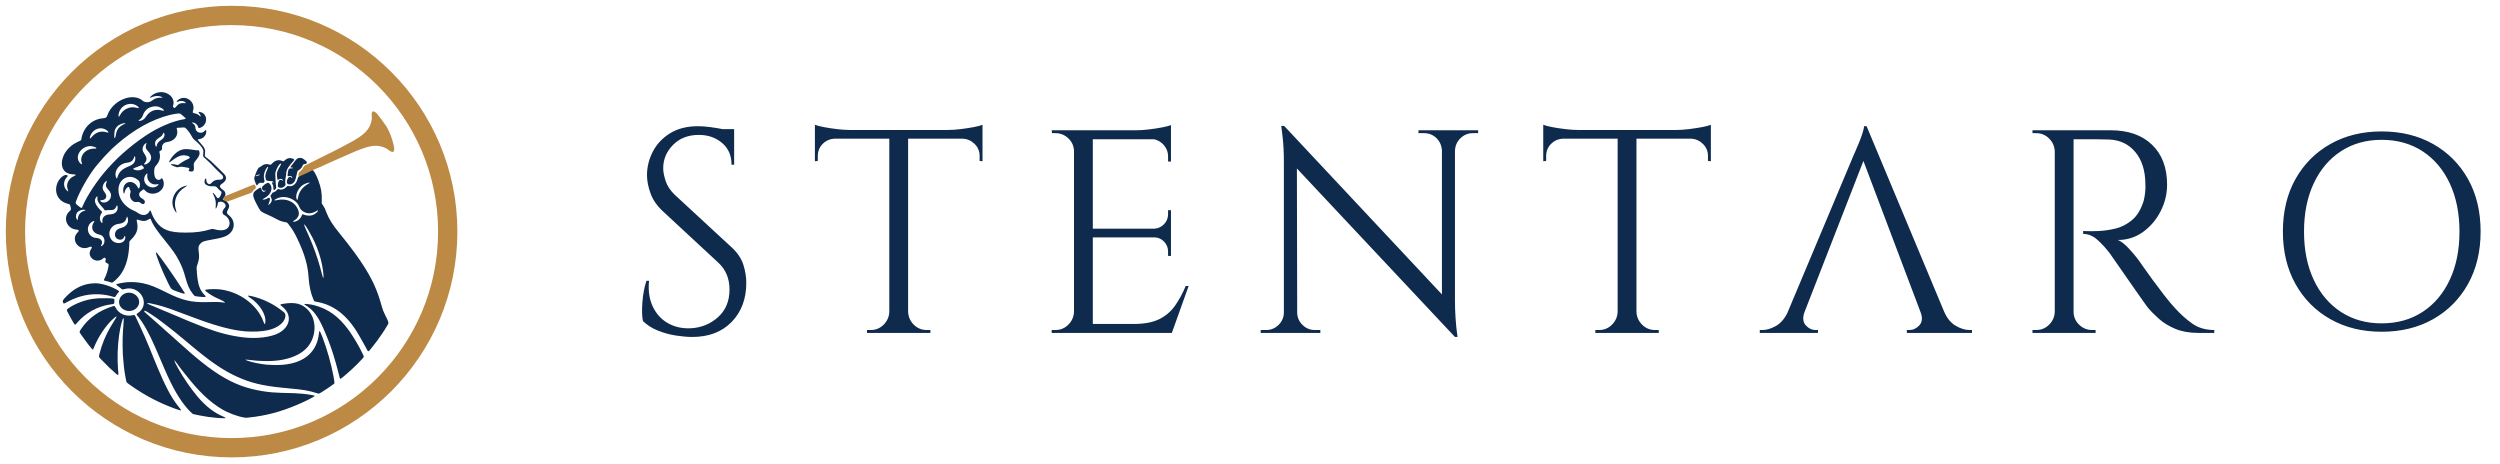
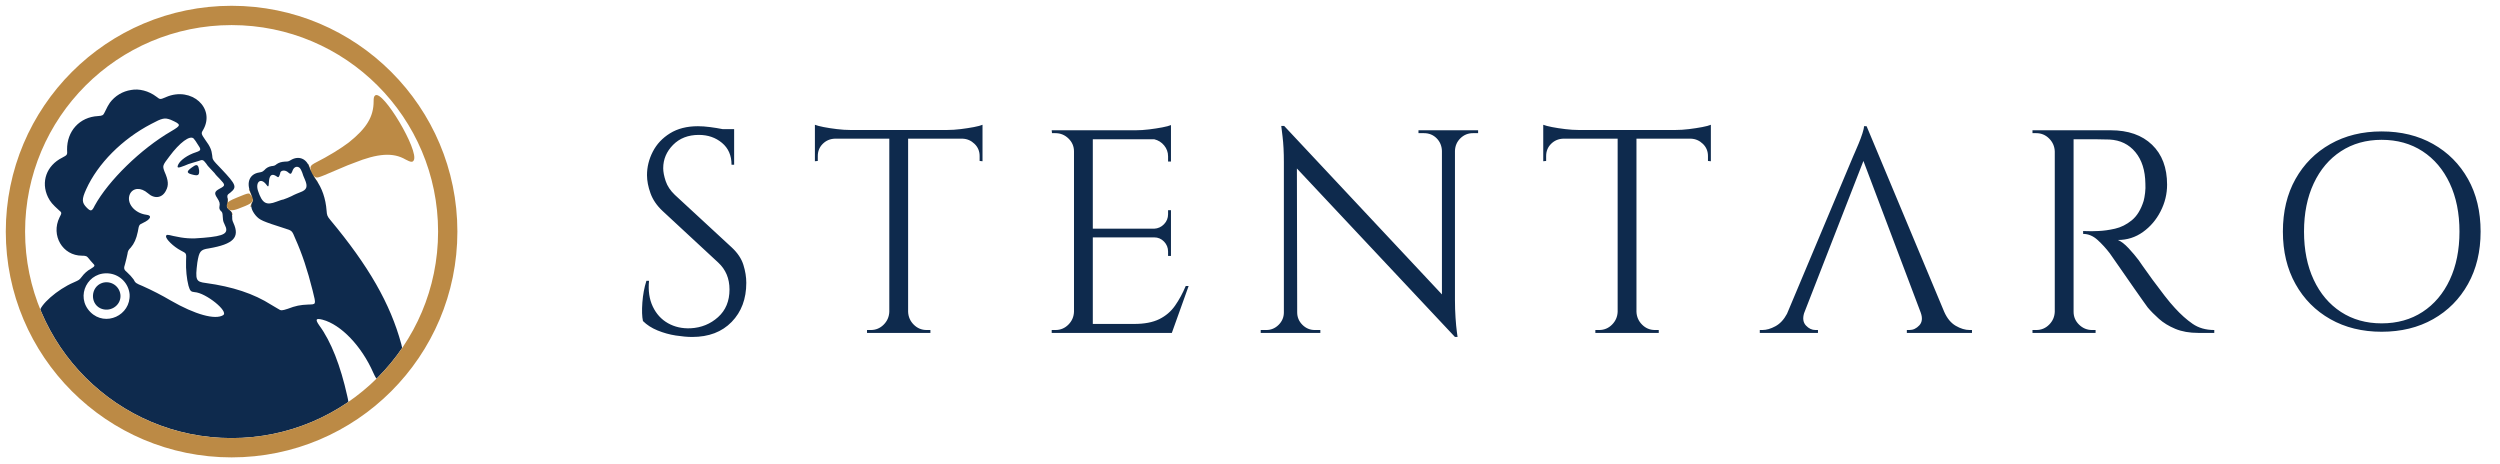
<svg xmlns="http://www.w3.org/2000/svg" viewBox="0 0 1295.4 240" role="img" aria-label="Stentaro">
  <svg x="0" y="0" width="240" height="240" viewBox="0 0 240 240">
    <clipPath id="stentaro-window">
-       <circle cx="120" cy="120" r="97" />
+       <circle cx="120" cy="120" r="107" />
    </clipPath>
    <g fill-rule="evenodd" clip-path="url(#stentaro-window)">
-       <path fill="#bc8a45" d="M193.11 57.76c-.48.24-.58.73-.48 2.86.05.68.05.88-.05 1.46-.44 2.91-1.75 5.14-4.27 7.33-2.47 2.08-4.66 3.4-13.97 8.2-2.96 1.5-13.1 6.6-16.01 8-.73.34-.78.39-1.12 1.07a5.4 5.4 0 0 1-1.65 2.13c-.68.49-.73.59-.92 1.6-.1.88.05 1.02.77.73q.3-.15.4-.14c0 .05-.25.14-.5.24-.72.29-.87.48-.72.68.29.24.34.24 3.15-1.02l1.41-.63c.24-.1.78-.39 1.26-.58.44-.25 1.12-.59 1.5-.73.83-.3.68-.87-.19-.63q-.51.13.44-.24c.39-.15 1.16-.44 1.74-.73l2.53-1.07 2.52-1.16c.58-.3 1.46-.68 1.9-.88.77-.29 2.42-1.06 3.44-1.5.24-.15.77-.39 1.16-.54l1.9-.82c.63-.3 1.6-.73 2.08-.92.44-.2 1.21-.54 1.7-.73 1.9-.87 4.8-2.09 5.38-2.28 5-1.9 7.77-2.28 10.87-1.6 1.56.39 2.72.92 4.22 2.04 2.19 1.65 3.1.87 2.48-2.24a36 36 0 0 0-5.53-12.9c-2.14-3.2-4.47-5.39-5.44-5m-61.96 38a50 50 0 0 0-2.9 1.16c-.2.1-.88.34-1.46.58-.63.29-1.46.63-1.85.77-.82.34-5.38 2.24-6.84 2.77-1.6.63-1.6.63-2.13 1.46-.49.82-.49.97.14 1.16l.83.39c.77.39.97.39 1.94 0a31 31 0 0 1 1.6-.54c.44-.19 1.31-.48 1.9-.72.53-.2 1.6-.59 2.32-.88.73-.24 1.5-.53 1.75-.63.2-.1 1.02-.39 1.84-.68 2.04-.77 2.09-.77 2.28-.92.05-.1.2-.29.3-.44a4 4 0 0 1 1.06-1.2c.73-.59.78-.69.49-1.51-.34-.97-.49-1.02-1.27-.78m-14.55 5.18a8 8 0 0 0-1.8 2.23c-.04.2.93 1.17 1.31 1.31.1.05.49.2.78.34.53.25 1.16.4 1.16.3 0-.3-1.11-1.07-1.89-1.31-.63-.25-.63-.25-.68-.34q-.06-.24.25-.68c.1-.1.24-.34.34-.54.1-.14.24-.39.33-.48q.3-.38.4-.83c.04-.2.04-.2-.2 0" />
-       <path fill="#0e2a4d" d="M82.88 47.77a7.4 7.4 0 0 0-4.7 2.13c-.64.68-.59.92.04.63.2-.1.53-.24.78-.34 1.5-.58 3.49-.63 4.75 0 .68.34.63.44-.24.44-1.84-.1-3.3.34-4.76 1.5q-1.6 1.31-4.02.59c-.2-.1-.34-.15-.68-.44-5.2-4.66-15.72-.34-18.44 7.52-.39 1.16-.73 1.36-2.38 1.5-5.62.49-10.14 4.8-11.06 10.68-.1.73 0 .68-2.33 1.74-9.17 4.42-10.72 16.3-2.18 16.6q2.75.08.78.87c-2.96 1.31-4.37 4.27-3.35 6.94.43 1.16.39 1.3-.34.68-2-1.75-2.09-4.85-.15-6.94.58-.63.63-.73.39-.92-1.4-1.21-4.66 1.55-5.53 4.7-1.4 4.66 1.02 8.83 5.72 9.95 1.07.3 1.07.3 1.36 1.46.34 1.5.3 1.65-.34 2.23-3.98 3.3-1.65 9.41 3.64 9.7q1.67.14.44 1.36c-4.03 3.98.73 10.1 5.97 7.67 1.11-.54 1.7 0 1.02.92-2.87 4.03 2.62 8.3 6.3 4.85.73-.68 1.56.15 1.12 1.12-.34.68 0 1.2.92 1.55.68.24.73.39.63 1.3a21 21 0 0 1-1.99 6.36c-.58 1.07-.53 1.22.34 1.41a18 18 0 0 1 2.57.68c.97.39.97.39 2.19-.63 3.59-3 5.87-7.13 6.93-12.66.4-1.9.73-5.24.73-7.09 0-.77 0-.72 1.02-1.8 2.96-2.9 3.79-5.57 2.86-9.4-.19-.88-.04-.98.93-.68 2.32.82 3.78.72 5.38-.4.58-.38.78-.33 1.07.44.87 2.14 2.04 3.98 4.07 6.65l.98 1.31c.24.3.72.92 1.11 1.36 5.63 7.08 6.4 8.15 8.35 11.84a38 38 0 0 1 3.25 8.49c1.26 4.46 2.08 6.3 3.83 8.54.87 1.16 1.07 1.3 1.84 1.36.15.05.68.1 1.12.14 3.93.44 4.32.34 3.15-.82-2.52-2.67-3.44-5.39-3.93-11.4-.24-3.06-.24-2.91.1-3.93 1.07-3.01 1.21-4.37.83-7.04-.34-2.33-.15-3.25 1.06-4.46.97-.92 1.5-1.12 6.65-2.04 3.35-.58 5.34-1.12 6.7-1.84 4.36-2.28 5-7.48 1.35-10.48-1.3-1.02-1.4-1.56-.63-3.01.63-1.22.73-1.65.59-2.33a3.7 3.7 0 0 0-2.53-2.48c-.87-.34-.92-.43-.48-1.06.1-.1.24-.34.34-.54.1-.14.24-.39.34-.48.82-1.02.48-2.53-.78-3.35q-2.77-1.8-.73-3.1c2.82-1.85 3.01-3.64.68-5.78l-3.2-3.15c-3.2-3.16-3.3-3.2-5.48-4.85-.73-.54-.83-.73-.63-1.9.29-2.18 0-2.86-2.62-5.82-1.41-1.55-1.41-1.6-.44-1.7a4.3 4.3 0 0 0 3.35-2.28c.63-1.36.43-3.15-.3-2.18-1.6 2.04-4.8 1.16-4.94-1.31-.05-1.17-.44-1.8-1.41-2.43-.58-.34-.58-.43 0-.43 1.21 0 2.43 1.02 2.81 2.33.25.72.63.72 1.9 0 3.25-1.9 2.86-6.85-.63-7.72q-1.69-.42-.68.68c.53.63.82 1.21.68 1.5-.1.15-.1.15-.54-.29a4.5 4.5 0 0 0-2.33-1.21c-1.3-.34-1.36-.39-1.06-1.36 1.6-4.8-4.23-8.83-7.91-5.48-.88.78-.78 1.07.2.68 1.4-.54 2.85-.39 3.68.39.48.43.39.53-.44.43-1.94-.2-3.1.34-4.36 1.9-.54.67-.68.72-1.17.38-.44-.29-.48-.48-.24-1.26.97-3.69-2.48-7.03-6.9-6.7m-14.36 6.11c1.3.2 2.76.92 3.3 1.7.29.48.1.58-.78.34-2.09-.54-3.64-.44-5.34.39a7.2 7.2 0 0 0-3.5 3.4c-.57 1.1-.86 1.01-.77-.25a6.3 6.3 0 0 1 7.09-5.58m12.9 1.26c1.41.24 3.3 1.31 3.5 1.99.04.34-.1.39-1.07.1-3.4-.92-6.3.24-8.25 3.3-.78 1.3-2.13 2.13-3.35 2.13-.63 0-.63-.14.05-.63a4 4 0 0 0 1.75-2.33c1.07-2.72 2.81-4.12 5.67-4.56.3-.05 1.27-.05 1.7 0m11.99 3.74c.34.2 2.62 2.18 2.76 2.37.15.3 0 .4-.77.54-5 .77-11.45 3.35-17.28 6.84-7.52 4.56-16.15 11.74-21.59 17.95-.24.24-.58.68-.82.87-5.15 5.73-10.72 14.12-12.96 19.56-.38 1.02-.43 1.02-1.8-.05-1.84-1.36-1.93-1.55-1.54-2.67 1.8-5.1 6.74-13.78 10.48-18.3.19-.18.43-.52.58-.72a112 112 0 0 1 7.37-8c1.6-1.46 2.19-2 2.91-2.62 8.79-7.62 18-12.72 26.98-15 2.57-.63 5.2-1.02 5.68-.77m-28.48 5q.28.06-.25.29c-2.71 1.2-4.07 2.76-4.5 5.09-.35 2.04-.64 2.67-.88 2.14-.15-.25-.05-3.01.14-3.7a5 5 0 0 1 2.87-3.24c.82-.44 2.23-.73 2.62-.59m30.9 2.27c.88.49 2.48 2.58 3.6 4.61a4.6 4.6 0 0 0 1.4 1.8c2.09 1.65 3.88 3.69 4.37 4.9.24.68.29 1.02.14 2.04-.2 1.7-.24 1.6 1.26 2.86A69 69 0 0 1 111.3 87c.24.29 1.07 1.07 1.75 1.74 2.28 2.14 2.18 2.04 2.37 2.43.59 1.21-.1 1.99-1.84 1.94-1.94 0-2.91.44-4.17 1.85-1.02 1.16-2.57 0-2.52-1.9.04-1.16-.83-.43-.93.73-.05 1.17.25 1.7 1.26 2.18 1.31.54 1.46.59 3.16.54 1.21-.05 1.7.14 2.33.92a8 8 0 0 0 1.55 1.55c.58.39.63.49.44 1.26-.59 2.09-1.75 3.1-2.38 2-.97-1.7-2.72-3.26-1.9-1.7 1.22 2.37 1.56 3.97 1.37 6.25-.1 1.27-.1 1.27 0 1.27.29 0 .87-1.27 1.06-2.48.1-.63.15-.78.44-.87 2.04-.97 4.66 1.36 3.25 2.9-1.46 1.51-1.65 3.16-.44 3.74 3.79 1.95 3.84 6.85.05 7.77-1.45.34-2.76.29-5-.3a3 3 0 0 0-2.08 0c-4.03 1.22-7.81 1.75-13.1 1.7-8.3 0-12.08-1.45-15.29-5.96a19 19 0 0 1-2.28-4.47c-.48-1.3-.58-1.36-1.01-.53-1.12 2.18-3.7 2.43-6.12.68a6 6 0 0 0-1.8-1.02c-4.84-1.94-8.14-6.36-8.1-10.87 0-6.06 6.21-8.88 10.48-4.75.73.68.93 2.52.34 3.73-.24.54-.43.49-.77-.2-2.14-4.4-7.57-3.48-7.57 1.37 0 1.65.48 2.42.73 1.11.34-1.94 2.18-3.64 2.47-2.23.1.49.15.63.39 1.12.29.53.34.72.1 1.45-.44 1.5-.2 2.72.82 3.79.83.82 1.36 1.06 2.57.92.92-.1 1.36 0 2.09.63q1.3 1 1.9-.1c.43-.82-.06-1.7-1.32-2.33-1.84-.97-2.04-2.9-.34-3.97.24-.15.54-.4.68-.49.44-.44.53-.39 1.02.1 3.5 4.02 10.67 1.02 9.85-4.13-.24-1.55-.92-2.42-1.4-1.74-.64.92-2.14.72-2.87-.44-.87-1.26-.87-5.1-.05-5.97 2.14-2.28 2.82-4.46 2.18-7.03-.14-.73-.14-.78.44-1.07.78-.34.92-.63.83-1.65-.05-1.5.97-2.67 2.57-2.86 3.64-.4 5.97-3.16 5.24-6.21-.34-1.22-.34-1.22 1.16-1.22.54 0 1.17-.05 1.46-.1a4 4 0 0 1 1.45.05m-42.4.49c1.02.24 2.18.97 2.62 1.6.39.49.2.58-.73.34-3.1-.92-5.73-.05-7.86 2.52-.83 1.02-1.12.88-.73-.48.83-2.86 3.98-4.7 6.7-3.98M85.05 69c.58 1.21-.1 2.62-1.84 3.73-1.26.88-1.85 1.65-2.04 2.96-.2.97-.87-.29-.82-1.45.04-1.17.53-1.85 2.08-2.86 1.36-.88 1.6-1.12 1.94-1.95.3-.72.44-.87.68-.43m-9.12 5.24c0 .1-.05.29-.15.48-.53 1.46-.29 2.38 1.02 3.74 1.9 1.99 2.04 4.17.34 5.72-1.26 1.22-3.25 1.5-2.18.34 1.31-1.5 1.26-2.9-.2-4.9-1.06-1.5-1.16-2.86-.29-4.27.44-.77 1.46-1.5 1.46-1.11m-27.95 1.6c2.04.44 2.67 1.26 1.02 1.16-3.1-.1-5.97 1.75-6.7 4.32a4.6 4.6 0 0 0 .1 3.1c.44 1.32-.87.59-1.65-.96-1.89-3.79 2.72-8.64 7.23-7.62m21.98 5.24c.24.53.2 1.9-.14 2.62-.49 1.11-1.36 1.8-3.25 2.57-3.2 1.26-4.95 2.86-5.63 5.34-.34 1.11-.58 1.16-.92 0-.93-3.35 1.94-6.94 5.92-7.33 1.94-.2 3-1.02 3.54-2.81.2-.59.34-.68.48-.4m3.69 4.75c.1.1.34.4.53.54.63.68.54.87-.34 1.3a4.8 4.8 0 0 1-4.07.3c-1.26-.39-1.07-.63 1.4-1.5.49-.2 1.17-.5 1.46-.59.63-.34.73-.34 1.02-.05M76.37 90c.05.1.05.24-.05.68-.39 2.86 2.04 5.33 4.8 4.85 1.21-.25 1.36-.1.63.58-2.96 2.72-8.05-.49-6.89-4.32.4-1.11 1.26-2.23 1.5-1.8m-21.01 3.83c.05.05-.05.39-.2.73-.48 1.5-.29 2.47.97 3.73 1.27 1.36 1.65 2.48 1.27 3.98-.59 2.18-3.45 3.45-5.1 2.23-.53-.43-.44-.77.2-.77 2.52 0 3.4-2.09 1.7-4.13-1.07-1.3-1.27-2.37-.69-3.88.44-1.07 1.7-2.33 1.85-1.9m-4.85 8.05v.34c-.25 1.7.38 2.91 2.86 5.53.24.25.48.54.63.78.24.53.34.58 1.07.44.43-.1.68-.1 1.84-.1 2.14.05 2.72-.34 3.54-2.23.4-.88.73.97.4 1.99-.5 1.55-1.76 2.37-3.9 2.47-2.7.15-4.16 1.6-3.87 3.88.1.63-.05.73-.44.4-1.11-1.08-1.16-3.16-.1-4.76.49-.78.54-.73-.53-1.75-1.99-1.9-3.06-4.03-2.77-5.39.25-.97 1.07-2.03 1.27-1.6m-6.46 6.94q.6.23-.29.44a4.4 4.4 0 0 0-3.4 4.07c-.04.73-.14.83-.43.44-.78-.92-.73-2.57.1-3.69.82-1.02 3-1.74 4.02-1.26m21.93 3.6c.4.53.49 2.03.25 2.8-.54 1.56-1.56 2.38-3.35 2.87-2.18.58-3.2 1.6-3.3 3.35-.15 2.9 3.98 3.93 4.8 1.2.25-.82.68-.18.54.79-.49 3.15-5.39 3.49-7.38.48-2.13-3.3-.1-7.42 3.98-7.9 2.38-.3 3.54-1.17 4.03-3.06.14-.68.24-.78.43-.54m-17.07 2.13c0 .14 0 .24-.3.68-1.74 2.71-.68 5.48 2.53 6.26.97.24 1.21.33 1.65.63 1.8 1.2 1.8 4.31 0 5.33q-.83.44-.34-.39c1.16-1.84-.05-3.59-2.53-3.73a4.53 4.53 0 0 1-1.74-8.64c.43-.2.73-.24.73-.14M95.49 77.3c-2.52.25-5.04 2.1-7.03 5.05-1.17 1.75-1.12 2.18.05 1.31 4.07-3.1 5.87-3.69 8.83-2.86 1.16.34 1.3 1.16.2 1.55a19 19 0 0 0-3.99 2.23c-.34.24-.73.49-.87.63-.44.3-.58.34-1.17.2-.92-.3-2.76-.44-2.9-.3-.2.25.19.5 1.64 1.07 1.46.59 1.46.59 2.24.4 1.06-.25 1.64-.25 3.49.09.53.05 1.16.2 1.4.24.78.1.93.39.54 1.07-.3.44-.24.63.24.73 1.94.58 2.52-.1 2.28-2.48-.14-1.55-.1-1.8 1.26-3.4 1.5-1.79 2-3.05 1.56-4.36-.25-.68-.34-.78-.83-.58-.34.05-.58.05-1.94-.2-2.38-.34-2.67-.39-3.64-.43-.53 0-1.16.04-1.36.04m.97 18.93c-5.48 1.06-8.73 7.32-6.3 12.13.87 1.8 1.7 2.47 1.16 1.02-1.75-5.05.05-9.76 4.9-12.62.92-.53.97-.68.24-.53m58.27-14.32c-.87.25-1.16.54-2.76 2.67-.39.54-.83 1.07-.92 1.22-.73.77-.73.97.05 1.01 1.06.1 1.16.34.14.4-1.6.04-1.84.33-2.08 2.37-.25 1.8-.2 1.9.58 1.65.87-.24 1.7.2 1.7.92 0 .3-.05.3-.25.05-.82-1.21-2.08-.44-2.52 1.6-.49 2.38 2.81 2.38 4.08 0 .29-.58.67-1.84 1.11-3.93.24-1.16.3-1.3.63-1.5a5 5 0 0 0 2.33-2.57c.34-.64.39-.68.83-.73 1.4-.15 1.8-.83.92-1.6-1.5-1.5-2.57-1.9-3.84-1.56m-5.14.05c-.82.2-1.3.44-1.99 1.07-.63.63-.73.68-1.45.34-1.85-.78-3.64-.3-5.2 1.4-.63.69-.53.69-1.89.35a4 4 0 0 0-3.49.87c-.3.2-.73.48-.92.58-.78.39-.97.68-1.8 2.52-.53 1.27-.68 1.65-.68 1.9 0 .1-.1.29-.2.48-.38.68-.28 1.6.4 3.25.58 1.5.77 1.6 1.21.88a1.9 1.9 0 0 1 2.09-.88c.48.15.68.15 1.06-.2.4-.33.44-.53.15-1.64-.39-1.8-.15-3.15.87-5.2.44-.82.93-1.35 1.17-1.16.1.1.05.15-.34 1.12l-.54 1.3-.34 1.03c-.24.87-.29 1.3-.14 2.04.29 1.5.39 1.6 1.16 1.65.3.04.63.1.78.1q.3.08.87.09c.78 0 1.36.29 1.36.68 0 .1 0 .1-.29 0q-.87-.23-.29.77c.39.73.53 1.46.53 2.33 0 .83.2 1.02.68.68.63-.39.88-1.02.73-1.55-.15-.44-.24-1.75-.3-3.35-.04-.87-.09-1.8-.09-2.04-.2-1.55 0-2.42.92-4.36.68-1.36 1.5-2.33 1.9-2.28.29.05.14.48-.49 1.55s-.73 1.21-.87 1.6c-.05.15-.2.44-.24.58-.4.73-.49 1.41-.4 2.67.06.39.1.97.15 1.26.05.88.15.93.83.59.73-.4 1.36-.4 1.8 0 .38.34.48.87.14.58-.68-.54-1.55-.49-1.94.14a5.3 5.3 0 0 0-.49 2.91c.78 1.7 4.56.2 3.88-1.55-.19-.48-.19-1.16.05-2.57.15-.68.24-1.55.34-2.47.1-1.41.44-2.33 1.12-3.35a29 29 0 0 1 2.42-3.01c.3-.3.54-.63.59-.68.24-.63-1.5-1.26-2.82-1.02m-15 8.54c.1.1.06.15-.43.34-.24.05-.63.2-.92.3-.53.19-.63.23-.73.09-.24-.3 1.7-.97 2.09-.73m27.03-2.13c-.1.05-.43.24-.77.38-.83.44-1.5.78-4.37 2.04-2.13.92-1.99.78-2.33 2.04-.68 2.57-2.57 4.03-4.56 3.6-.58-.15-.58-.2-1.21.48-1.17 1.2-2.48 1.6-3.74 1.16-.63-.24-.72-.2-1.16.39-.44.53-1.07.97-1.85 1.21-.38.1-.53.24-.82.78l-.44.68c-.29.39-.29.48 0 1.02.68 1.3.63 2.13-.29 3.2-1.07 1.21-1.3 1.11-.73-.2.88-1.99.59-3.2-.58-2.47-.92.53-1.8.82-2.38.73-.58-.05-.48-.2.49-.68 3-1.46 4.51-4.42 3.44-6.65-.53-1.16-1.5-1.7-2.08-1.16q-.24.17-.39.24c-.34.05-1.4.92-1.84 1.45-.83 1.12.34 2.72 1.5 2.14.53-.24.34.05-.29.44-.78.53-1.55-.05-1.84-1.41-.15-.73-.25-.78-1.31-.15-3.79 2.28-3.84 3.25-.05 10.1 1.02 1.84 1.3 2.08 5.1 3.73 1.54.68 2.27 1.07 4.07 2a13 13 0 0 0 4.8 1.69c.73.1.78.14 1.36.87.14.24.53.78.87 1.17 1.26 1.55 2.53 3.73 4.03 6.89 3.59 7.61 5.24 13.3 5.63 19.55.34 4.75 1.16 8.44 2.47 11.45.49 1.12.49 1.12 1.7 1.31 8.78 1.5 15.72 6.84 21.54 16.64 1.02 1.75 1.36 2.33 2.09 3.64.39.78.87 1.65 1.07 1.94.2.34.63 1.12.97 1.75 1.16 2.23.97 2.23 2.9-.2 2.43-3 3.55-4.56 5.4-7.32 1.16-1.7 1.45-2.19 2.42-3.79 1.16-1.89 1.26-1.5-1.02-6.11a20 20 0 0 1-1.65-4.32 86 86 0 0 0-1.9-6.11c-2.51-6.99-5.96-13.05-12.22-21.69a272 272 0 0 0-7.86-10.1c-3.54-4.3-5.43-7.37-6.74-10.81a13 13 0 0 0-1.7-3.54c-.73-.97-.68-.78-.63-2.38.14-3.88-.34-6.74-1.9-10.82a24 24 0 0 0-1.64-3.54c-.78-1.26-.97-1.46-1.56-1.26m-1.16 6.3c.05.05-.15.2-.92.68q-4.43 2.62-5.14 7.14c-.25 1.2-.4 1.4-.68.72-.88-2.08.72-5.67 3.2-7.37 1.21-.78 3.25-1.46 3.54-1.17M148 102.15c2.91.34 5.97 2.32 6.84 4.5.68 1.56 1.21 2.29 2.28 2.92 2.19 1.36 4.42 1.26 7.04-.34.97-.63.92-.05-.1.92-1.7 1.65-4.08 2.04-6.65 1.07-.72-.3-.82-.24-1.06.48-.73 1.85-2.53 3.2-4.18 3.2-.58 0-.53-.14.25-.62q3.79-2.36 1.7-6.36c-1.85-3.64-5.93-5.24-10.63-4.22-.97.2-1.07.2-1.17.14q-.36-.2.73-.77a8 8 0 0 1 4.95-.92m9.9 14.3c.68.69 2.47 3.7 3.98 6.6a58 58 0 0 1 4.22 10.88 47 47 0 0 1 1.3 6.45c.2 1.02.3 3.44.15 3.59s-.34-.3-.77-2.09a124 124 0 0 0-4.7-14.7c-.54-1.45-1.56-3.78-2.1-5.04a7 7 0 0 1-.53-1.22c-.14-.29-.44-1.02-.73-1.6-1.16-2.52-1.4-3.5-.82-2.86m-77.05 14.37c-.48.44 3.06 9.41 6.21 15.72 1.8 3.6 1.5 3.3 4.9 4.56 3.25 1.21 4.08 1.36 3.69.58a327 327 0 0 0-11.8-17.32c-2.32-3.15-2.8-3.73-3-3.54M66.2 146.21c-1.4.05-5.2.73-5.73 1.02-.43.2-.34.34.58.97.4.24.98.73 1.27.97 1.06.92 1.06.92 1.89.68 8.3-2.57 14.26 7.71 7.18 12.42-.78.49-.78.63-.1 1.4 3.01 3.74 5.97 8.98 9.22 16.5.92 2.14 1.12 2.67 1.6 3.7.44 1.01.68 1.64 1.46 3.39 4.9 11.7 8.2 17.8 12.32 23 1.65 2.08 3.6 4.02 4.13 4.27.34.14 3.54.77 5.24 1.06l3 .49c.34 0 .83.1 1.12.1q1.3.21 2.38.29a47 47 0 0 0 4.6.24c.5-.05.5-.05.5-.15 0-.14-.25-.29-1.12-.68-5.05-2.13-8.98-5.24-13.44-10.43a99 99 0 0 1-9.95-14.5c-2.57-4.57-2.72-5.54-.34-2.24.73 1.12 1.46 2.04 2.72 3.64l1.6 2c6.6 8.43 12.13 13.72 18.34 17.5 3.2 2 8.2 3.89 11.93 4.52.54.15.97.1 2.09 0 9.02-.92 16.88-3 25.81-6.84 3.64-1.55 8.25-3.88 8.44-4.27.15-.24-.04-.34-1.4-.58a52 52 0 0 0-4.61-.63c-.39-.05-.88-.05-1.12-.1-.24 0-.73-.05-1.07-.05-.33-.05-1.16-.1-1.79-.15-.63 0-2.28-.04-3.69-.1-1.45-.04-3-.09-3.54-.09-2.72-.15-3.15-.15-3.54-.2-.24 0-.68-.04-.97-.04-2.86-.2-7.18-.88-10.63-1.75-7.76-1.9-14.65-5.38-22.9-11.5a166 166 0 0 1-11.45-9.5c-1.3-1.12-1.9-1.66-3.15-2.77-.49-.44-1.07-.92-1.31-1.17a70 70 0 0 1-3.1-2.81 30 30 0 0 1-1.9-1.65c-.73-.68-1.55-1.36-1.8-1.6-.24-.24-1.11-.97-1.89-1.7-1.8-1.65-3.88-3.5-5-4.42l-1.06-.92c-.25-.24-.83-.73-1.22-1.07-1.06-.87-1.16-1.01-1.01-1.26.04-.14.34-.2.53-.14.63.2 5.24 3.2 7.76 5.14.2.15.92.68 1.65 1.26 1.17.88 1.65 1.26 3.35 2.57l2.91 2.33c.92.78 2.04 1.65 2.43 2 .43.33 1.26 1.06 1.89 1.54a375 375 0 0 0 9.36 7.72c8 6.3 13.69 9.8 20.67 12.66a57 57 0 0 0 10.63 3.16c2.08.43 4.95.87 7.08 1.11l1.85.2c.48.04 1.26.14 1.74.19.49 0 1.02.05 1.26.1.2 0 .97.1 1.75.2 7.42.62 10.58 1.2 14.5 2.47 1.12.38 1.03.38 2.48-.49a85 85 0 0 0 6.4-4.32c.4-.39.4-.24-.19-3.78a125 125 0 0 0-5.77-20.47c-1.46-3.6-1.65-3.8-1.8-1.95-.97 9.51-7.37 15.19-18.2 16.26-.48 0-1.06.1-1.3.1-1.55.14-5.53.09-7.62-.1-3.44-.34-7.86-1.27-10-2.09-1.5-.58-1.26-.63 1.36-.34 3.35.39 3.98.44 7.14.53 11.45.4 20.33-2.96 23.97-8.97 3.49-5.68 3.05-13-.97-17.42-3.16-3.35-6.75-4.27-12.86-3.25-1.8.29-1.9.44-.83 1.21 5.49 4.13 4.8 10.48-1.5 13.93-3.98 2.18-11.55 3.1-18.54 2.23-6.45-.78-12.56-2.33-19.84-5.1-.78-.29-1.7-.63-1.99-.77-.92-.34-4.75-1.9-6.55-2.62a305 305 0 0 1-6.5-2.77c-.49-.2-1.4-.58-2.04-.82-.63-.3-1.45-.63-1.74-.78-.3-.1-.93-.39-1.36-.53a78 78 0 0 0-2.53-1.07c-1.74-.73-4.17-1.75-5.48-2.28-2.23-.87-2.13-1.31.15-.83 4.31.83 8.58 2.14 14.46 4.42 1.11.44 7.66 2.86 9.31 3.45l1.84.67c9.32 3.4 17.28 5.44 23.05 5.88.34.04.83.1 1.07.1.63.09 4.7.09 5.63.04 2.37-.14 3.64-.34 5.38-.68 5.63-1.21 9.41-4.56 9.08-8-.1-.68-.25-.93-1.31-1.75a40.6 40.6 0 0 0-16.16-7.91c-2.14-.48-2.43-.24-1.02.68 5.2 3.4 8.64 8.93 8.1 12.9-.14 1.27-.43 1.22-.92-.24-3.44-9.8-14.7-17.17-25.9-16.98-4.42.1-4.96.3-3.8 1.26a27 27 0 0 0 6.41 3.79c3.88 1.8 4.27 2.23 1.6 1.8-1.3-.2-3.73-.25-8.05-.1-7.57.19-12.52-.97-20.23-4.86-6.26-3.1-8.83-4.12-12.43-4.9a30 30 0 0 0-7.95-.58m-18.05.63c-.1 0-.49.05-.87.05-4.71.49-9.08 2.72-12.91 6.7-1.75 1.74-2.04 2.28-1.75 3 .34.88.49.88 2.04-.04a34 34 0 0 1 5.73-2.53 30 30 0 0 1 14.7-1.11c.77.1 2.28.48 3.4.82 1.06.3 1.1.3 1.6-.48q.5-.88 1.16-1.6c.68-.73.68-.78-1.17-1.8-3.97-2.13-9.17-3.44-11.93-3m17.95 4.85c-4.95.78-6.02 6.8-1.65 8.88s9.12-1.89 7.23-6.01a5.5 5.5 0 0 0-5.58-2.87m-15.14 2.87c-.34 0-.82.04-1.02.1a7 7 0 0 0-.97.09c-4.56.44-10.52 2.67-13.87 5.24-.68.49-.63.73.43 2.62a49 49 0 0 0 2.13 3.88c1.22 2.14 1.17 2.09 2.24.83a28 28 0 0 1 17.13-9.56c2.28-.3 2.13-.2 2.23-1.4.05-1.51.1-1.42-.92-1.7-.68-.15-5.1-.2-7.38-.1m106.84 2.96c-.24.14-.24.19 1.55 1.3 3.25 2.19 5.78 5.68 8.45 11.9a123 123 0 0 1 6.3 17.7c.83 3.01 1.02 3.6 1.6 6.07.49 2.08.49 2.08 1.65 1.16 3.6-2.96 7.14-6.2 10.39-9.75.97-1.07.97-.92.14-2.67a89 89 0 0 0-7.13-12.08c-5.24-7.18-10.67-11.11-17.9-13-1.94-.49-4.76-.83-5.05-.63m-99.17 1.11c-7.28 2.23-12.76 6.12-16.55 11.74-.92 1.36-.97 1.56-.63 2.14.2.34 1.6 2.38 1.94 2.76l.68.93a55 55 0 0 0 3.79 4.85c.34.14.43.05.92-1.26 2.33-5.68 6.5-11.8 10.33-15 1.65-1.45 1.7-1.06.15 1.31-.63 1.02-.97 1.5-2.04 3.35a53 53 0 0 0-5.72 14.07c-.34 1.55-.44 1.36 1.45 3.25a88 88 0 0 0 7.38 7.04c1.02.82 1.11.73.97-1.02-.05-.39-.1-1.07-.15-1.5a85 85 0 0 1 .53-17.37c.59-4.42 1.9-9.47 2.33-9.03.15.1.1 1.8-.04 3.1-.05.59-.25 3.06-.3 4.18-.14 3.2-.14 3.83-.14 6.74.05 4.03.1 5.39.44 8.6a73 73 0 0 0 1.4 9.65c.2 1.06.1.97 3.16 3.1a96 96 0 0 0 21.78 11.35c4.08 1.46 4.13 1.46 2.38-.67A51 51 0 0 1 87 202.1c-.73-1.35-2.13-4.26-2.71-5.53-.1-.29-.34-.77-.44-1.02-.68-1.4-3-6.93-4.32-10.18a261 261 0 0 0-3.93-9.51c-.15-.34-.39-.88-.53-1.27-.44-1.01-1.85-4.12-2.48-5.48-.29-.68-.58-1.26-.58-1.26 0-.05-.53-1.16-1.8-3.83-.38-.88-.48-.88-1.4-.68-3.69.82-7.33-.78-8.93-3.98-.48-.87-.58-.92-1.26-.73" />
+       <path fill="#bc8a45" d="M194.4 49.45c-.64.47-.8 1.26-.8 2.99 0 8.02-3.61 14-12.89 21.39-3.93 2.98-9.9 6.76-17.93 10.85-1.73.94-2.2 1.89-1.73 3.14.16.32.16.48.16.63-.16 0-.32-.78-.79-1.73-.63-2.04-.63-2.04-1.41-1.26-1.58 1.58 1.26 7.24 4.56 8.97 1.41.63 1.41.16.16-1.42-1.26-1.88-1.42-2.2-.8-1.57 1.27.94 1.11 1.1 10.23-2.83 6.92-2.99 8.18-3.46 10.38-4.25 12.11-4.87 20.13-5.5 26.58-1.73 2.67 1.42 3.62 1.58 4.25.48 2.98-4.88-16.04-36.8-19.98-33.66m-65.43 48.6s.31.94.79 1.88c.94 2.2.94 2.36.31 1.42-.94-1.57-.94-1.57-7.08.94-4.09 1.73-4.72 2.05-5.19 3.3 0 .32-.15.48-.15.32 0 0 .15-.47.31-.79.16-.78.31-2.36 0-2.36-.31-.31-2.52 2.36-2.67 3-.48 1.56 1.57 4.4 3.77 5.34 2.05 1.1 1.89-.63-.16-2.36-.78-.63-1.25-1.1-1.25-1.57 0-.16.15 0 .31.47.79 1.57 2.36 1.73 5.66.47 5.82-2.2 6.92-2.83 7.24-4.4.15-.79.15-.79.15-.16 0 .47-.15.94-.63 1.73-1.1 2.2-.62 2.67 1.1.94 2.05-1.88 2.2-2.36 1.58-4.09-.47-1.25-4.1-4.87-4.1-4.08" />
+       <path fill="#0e2a4d" d="M67.95 46.62a16.8 16.8 0 0 0-11.01 6.6c-.79 1.1-1.26 2.05-2.83 5.2-.63 1.25-.95 1.57-3.3 1.72-9.6.48-16.2 7.87-16.05 17.46.16 2.67.16 2.67-2.51 4.09-8.18 4.09-11.17 12.58-7.4 20.44 1.26 2.52 2.36 3.78 5.67 6.77 1.57 1.26 1.57 1.41.31 3.77-4.56 9.28 1.57 19.82 11.64 19.82 2.04 0 2.52.16 3.62 1.57.47.63 1.26 1.57 1.88 2.2 1.42 1.42 1.42 1.58-1.1 3.15-1.57.78-3.3 2.36-4.56 4.09-1.26 1.57-1.26 1.57-4.09 2.83-8.49 3.62-17.77 11.8-17.77 15.57 0 2.83 7.08 15.57 13.06 23.43 33.18 43.88 94.04 56.15 141.54 28.31 6.13-3.77 5.98-3.46 4.87-8.5-3.46-15.56-8.33-28.14-14.46-36.48-2.2-3.15-1.9-3.93 1.73-2.99 9.43 2.52 20.13 13.53 26.26 27.52 2.36 5.04 2.36 5.04 8.8-2.51 6.61-7.7 6.77-8.02 5.67-12.43-5.66-20.91-16.99-40.57-36.8-64.32-1.58-1.89-1.73-2.52-1.89-4.72-.47-6.29-2.36-11.8-5.5-16.04a27 27 0 0 1-3.46-6.6c-1.58-4.57-5.67-5.98-9.6-3.62-1.1.63-1.26.78-2.99.78-2.04.16-2.98.48-4.24 1.26-.95.79-1.26.95-2.83 1.1a6 6 0 0 0-3.62 2.05c-1.1.94-1.1.94-2.83 1.26-4.72.78-6.6 5.03-4.4 10.22 1.57 3.93 1.73 4.09.78 5.66-.78 1.57-.16 3.77 1.89 6.3 2.2 2.5 3.3 2.98 15.57 6.91 3.3 1.1 3.3.94 5.03 5.2 3.46 7.7 6.3 16.19 8.97 26.88 1.88 7.55 1.88 7.08-2.36 7.24-4.1.16-6.45.63-10.54 2.2-2.99.94-3.46 1.1-5.03 0-.63-.31-2.05-1.26-3.46-2.04-9.12-5.82-20.13-9.44-33.97-11.33-5.2-.63-5.5-1.57-4.4-10.53.94-5.82 1.57-6.77 5.97-7.4 12.74-2.2 16.2-5.66 12.74-13.2-.63-1.42-.63-1.58-.63-3.31-.16-2.04-.16-2.36-1.42-3.3-1.41-.95-1.73-2.05-1.1-3.78.16-.63.16-1.1.16-1.88-.31-2.2-.31-2.2 1.42-3.46 3.46-2.84 3.14-3.94-4.72-12.27-4.56-4.72-4.56-4.72-4.72-7.08-.32-2.67-.94-4.4-3.62-8.02-2.04-2.99-2.2-3.3-1.1-5.03 6.6-11.33-5.98-22.65-19.03-17.14-3.3 1.41-3.14 1.41-5.19-.16-3.93-2.99-8.96-4.25-13.05-3.46m20.44 15.41c5.66 2.52 5.66 2.83.32 5.98-15.73 9.12-32.56 25.63-39.63 38.53-1.42 2.99-2.05 3.14-4.1 1.1-2.67-2.67-2.67-4.4-.3-9.6 5.97-13.2 18.55-25.94 33.65-33.8 5.82-3.15 7.07-3.31 10.06-2.2m11.96 9.75a18 18 0 0 1 1.88 2.68c2.2 3.14 2.05 3.46-.63 4.4-4.4 1.41-8.17 4.09-9.28 6.45-.78 1.88-.15 1.88 3.46.47.95-.47 2.68-1.1 3.94-1.42 1.1-.31 2.51-.78 3.14-.94 2.05-.79 2.36-.79 3.93 1.26a12 12 0 0 0 1.9 2.36c.78.78 1.88 2.04 2.5 2.67.48.79 1.74 2.04 2.68 2.99 2.99 3.14 2.99 3.46 0 5.03-2.67 1.42-2.99 2.36-1.41 4.72 1.41 2.2 1.57 2.99 1.25 4.56-.15.79 0 1.57.63 2.2.95.79.95 1.1 1.1 3.3.16 2.05.16 2.05.95 3.78 2.36 4.56.31 5.98-11.01 6.92-6.3.63-9.91.31-15.57-.94-3.15-.8-3.62-.8-3.78.15-.15 1.42 3.78 5.35 7.71 7.4 2.99 1.57 2.83 1.25 2.67 5.34-.15 4.56.32 9.28 1.26 12.9.79 2.67 1.26 3.14 3.15 3.3 5.82.32 17.93 10.07 14.78 11.95-4.09 2.52-14.47-.31-27.05-7.55a149 149 0 0 0-14.63-7.54c-3.46-1.42-3.77-1.58-4.71-3.46a25 25 0 0 0-3.3-3.62c-1.74-1.42-1.9-2.05-1.1-4.4.46-1.58.94-3.78 1.25-5.2.16-1.41.47-2.04 1.73-3.3 1.73-2.04 2.83-4.4 3.62-8.18.63-3.61.63-3.61 2.67-4.56 4.09-1.88 4.88-3.93 1.73-4.24-6.13-.79-10.54-6.14-8.5-10.7 1.58-3.3 5.67-3.62 9.29-.47 3.46 3.15 7.55 2.52 9.43-1.42 1.42-2.67 1.26-5.19-.78-9.75-1.1-2.98-1.1-3.14 2.51-7.86 5.35-7.23 10.7-11.17 12.59-9.28m54.57 14.94c.63.32 1.1 1.26 1.73 2.83.16.79.78 2.2 1.26 3.3 1.73 3.94 1.1 5.51-2.36 6.77-.79.31-2.83 1.1-4.56 2.04a40 40 0 0 1-4.25 1.73c-.63 0-2.04.63-3.46 1.1-5.35 2.05-7.4.95-9.6-5.66-1.4-4.4 1.27-6.92 4.1-3.46 1.25 1.73 1.41 1.73 1.57-1.1.16-3.14 1.26-4.4 3.3-3.3 1.26.78 1.42.94 1.57.78.32 0 .95-1.57.95-1.88 0-1.73 2.67-2.05 4.24-.47 1.1.94 1.42.94 2.05-.63.63-2.05 2.04-2.83 3.46-2.05M57.1 141.77a12 12 0 0 1 10.06 10.7c.63 11-12.58 16.98-20.29 9.27-8.17-8.18-1.25-21.7 10.23-19.97m43.56-55.83c-3.93 2.51-4.4 3.61-1.42 4.4 3.3.94 4.1.63 3.94-2.04-.32-2.52-.95-3.3-2.52-2.36m-47.81 60.7c-5.82 2.05-6.3 10.38-.94 13.06 4.87 2.35 10.53-1.1 10.53-6.3a7.25 7.25 0 0 0-9.59-6.76" />
    </g>
    <circle cx="120" cy="120" r="112" fill="none" stroke="#bc8a45" stroke-width="10" />
  </svg>
  <path fill="#0E2A4D" transform="translate(324.00 172.50)" d="M37.65 -107.1Q40.5 -107.1 43.95 -106.65Q47.4 -106.2 50.4 -105.6H56.4V-87.15H55.05Q55.05 -94.35 50.1 -98.475Q45.15 -102.6 38.1 -102.6Q29.85 -102.6 24.75 -97.425Q19.65 -92.25 19.65 -85.35Q19.65 -82.5 20.925 -78.675Q22.2 -74.85 25.65 -71.55L55.2 -44.25Q59.7 -40.05 61.2 -35.25Q62.7 -30.45 62.7 -25.95Q62.7 -13.5 55.125 -5.7Q47.55 2.1 34.65 2.1Q31.05 2.1 26.175 1.35Q21.3 0.6 16.725 -1.275Q12.15 -3.15 9.15 -6.15Q8.4 -9.6 8.85 -15.75Q9.3 -21.9 10.95 -27.0H12.3Q11.55 -19.35 14.25 -13.65Q16.95 -7.95 22.125 -5.025Q27.3 -2.1 33.9 -2.4Q42.15 -2.85 48.075 -8.175Q54.0 -13.5 54.0 -22.5Q54.0 -31.05 48.15 -36.45L19.35 -63.15Q14.85 -67.35 13.05 -72.375Q11.25 -77.4 11.25 -81.75Q11.25 -88.05 14.25 -93.9Q17.25 -99.75 23.175 -103.425Q29.1 -107.1 37.65 -107.1ZM98.25 -107.85Q99.75 -107.25 102.825 -106.65Q105.9 -106.05 109.65 -105.6Q113.4 -105.15 116.55 -105.15H166.8Q170.1 -105.15 173.775 -105.6Q177.45 -106.05 180.6 -106.65Q183.75 -107.25 185.1 -107.85V-88.95L183.6 -89.1V-91.65Q183.6 -95.4 180.975 -97.95Q178.35 -100.5 174.75 -100.65H146.55V-10.95Q146.7 -7.05 149.475 -4.275Q152.25 -1.5 156.15 -1.5H158.1V0.0H125.25V-1.5H127.2Q131.1 -1.5 133.875 -4.275Q136.65 -7.05 136.8 -10.95V-100.65H108.6Q104.85 -100.5 102.3 -97.95Q99.75 -95.4 99.75 -91.65V-89.1L98.25 -88.95ZM291.9 -24.3 283.2 0.0H220.95V-1.5H222.9Q226.8 -1.5 229.575 -4.275Q232.35 -7.05 232.5 -10.95V-94.05Q232.5 -97.95 229.65 -100.725Q226.8 -103.5 222.9 -103.5H221.1L220.95 -105.0H264.45Q267.75 -105.0 271.425 -105.45Q275.1 -105.9 278.25 -106.5Q281.4 -107.1 282.75 -107.7V-88.8H281.25V-91.5Q281.25 -94.65 279.225 -97.125Q277.2 -99.6 274.05 -100.35H273.75H242.25V-54.0H274.05Q277.05 -54.15 279.15 -56.325Q281.25 -58.5 281.25 -61.5V-63.6H282.75V-39.9H281.25V-42.15Q281.25 -45.15 279.15 -47.325Q277.05 -49.5 274.05 -49.5H242.25V-4.65H263.7Q271.65 -4.65 276.675 -7.125Q281.7 -9.6 284.85 -14.1Q288.0 -18.6 290.4 -24.3ZM348.15 -10.65Q348.15 -6.9 350.85 -4.2Q353.55 -1.5 357.3 -1.5H360.15V0.0H329.25V-1.5H332.1Q335.85 -1.5 338.55 -4.2Q341.25 -6.9 341.25 -10.65V-88.5Q341.25 -96.15 340.575 -101.7Q339.9 -107.25 339.9 -107.25H341.4L423.15 -19.95V-94.35Q423.0 -98.25 420.375 -100.875Q417.75 -103.5 413.85 -103.5H411.0V-105.0H441.9V-103.5H439.2Q435.45 -103.5 432.75 -100.875Q430.05 -98.25 429.9 -94.35V-17.1Q429.9 -12.3 430.2 -7.875Q430.5 -3.45 430.875 -0.675Q431.25 2.1 431.25 2.1H429.9L348.0 -85.2L348.15 -10.65ZM475.65 -107.85Q477.15 -107.25 480.225 -106.65Q483.3 -106.05 487.05 -105.6Q490.8 -105.15 493.95 -105.15H544.2Q547.5 -105.15 551.175 -105.6Q554.85 -106.05 558.0 -106.65Q561.15 -107.25 562.5 -107.85V-88.95L561.0 -89.1V-91.65Q561.0 -95.4 558.375 -97.95Q555.75 -100.5 552.15 -100.65H523.95V-10.95Q524.1 -7.05 526.875 -4.275Q529.65 -1.5 533.55 -1.5H535.5V0.0H502.65V-1.5H504.6Q508.5 -1.5 511.275 -4.275Q514.05 -7.05 514.2 -10.95V-100.65H486.0Q482.25 -100.5 479.7 -97.95Q477.15 -95.4 477.15 -91.65V-89.1L475.65 -88.95ZM643.2 -107.1 683.4 -10.95Q685.65 -5.85 689.4 -3.675Q693.15 -1.5 696.6 -1.5H697.8V0.0H664.05V-1.5H665.4Q668.25 -1.5 670.5 -3.9Q672.75 -6.3 671.25 -10.5L641.55 -89.1L610.8 -10.2Q609.6 -6.15 611.775 -3.825Q613.95 -1.5 616.65 -1.5H618.0V0.0H587.85V-1.5H589.2Q592.35 -1.5 595.95 -3.45Q599.55 -5.4 601.95 -9.9L636.3 -91.65Q636.3 -91.65 637.125 -93.525Q637.95 -95.4 639.075 -98.1Q640.2 -100.8 641.025 -103.35Q641.85 -105.9 641.85 -107.1ZM729.15 -103.5V-105.0H769.65Q783.3 -105.0 791.1 -97.5Q798.9 -90.0 798.9 -76.8Q798.9 -69.6 795.525 -63.0Q792.15 -56.4 786.375 -52.275Q780.6 -48.15 773.4 -48.15Q775.95 -47.1 778.95 -43.875Q781.95 -40.65 784.2 -37.65Q784.2 -37.65 786.225 -34.725Q788.25 -31.8 791.325 -27.6Q794.4 -23.4 797.55 -19.35Q800.7 -15.3 802.95 -12.9Q807.45 -7.95 812.1 -4.725Q816.75 -1.5 823.35 -1.5V0.0H815.1Q808.2 0.0 803.175 -2.1Q798.15 -4.2 794.7 -7.275Q791.25 -10.35 788.85 -13.2Q788.4 -13.8 786.375 -16.65Q784.35 -19.5 781.575 -23.475Q778.8 -27.45 776.1 -31.35Q773.4 -35.25 771.45 -38.025Q769.5 -40.8 769.2 -41.25Q766.35 -45.0 762.9 -48.15Q759.45 -51.3 755.4 -51.3V-52.8Q755.4 -52.8 757.725 -52.725Q760.05 -52.65 763.35 -52.8Q767.25 -52.95 771.9 -54.0Q776.55 -55.05 780.6 -58.35Q784.65 -61.65 786.75 -68.4Q787.2 -70.05 787.5 -72.525Q787.8 -75.0 787.65 -77.4Q787.5 -87.6 782.475 -93.675Q777.45 -99.75 769.05 -100.2Q765.3 -100.35 761.4 -100.35Q757.5 -100.35 754.5 -100.35Q751.5 -100.35 750.45 -100.35V-10.95Q750.45 -7.05 753.3 -4.275Q756.15 -1.5 760.05 -1.5H761.85V0.0H729.15V-1.5H731.1Q735.0 -1.5 737.775 -4.275Q740.55 -7.05 740.7 -10.95V-94.05Q740.55 -97.95 737.775 -100.725Q735.0 -103.5 731.1 -103.5ZM910.05 -104.4Q925.2 -104.4 936.75 -97.875Q948.3 -91.35 954.825 -79.725Q961.35 -68.1 961.35 -52.5Q961.35 -37.05 954.825 -25.35Q948.3 -13.65 936.75 -7.125Q925.2 -0.6 910.05 -0.6Q895.05 -0.6 883.5 -7.125Q871.95 -13.65 865.425 -25.35Q858.9 -37.05 858.9 -52.5Q858.9 -68.1 865.425 -79.725Q871.95 -91.35 883.5 -97.875Q895.05 -104.4 910.05 -104.4ZM910.05 -4.95Q922.2 -4.95 931.275 -10.875Q940.35 -16.8 945.375 -27.525Q950.4 -38.25 950.4 -52.5Q950.4 -66.75 945.375 -77.475Q940.35 -88.2 931.275 -94.125Q922.2 -100.05 910.05 -100.05Q898.05 -100.05 888.975 -94.125Q879.9 -88.2 874.875 -77.475Q869.85 -66.75 869.85 -52.5Q869.85 -38.25 874.875 -27.525Q879.9 -16.8 888.975 -10.875Q898.05 -4.95 910.05 -4.95Z" />
</svg>
